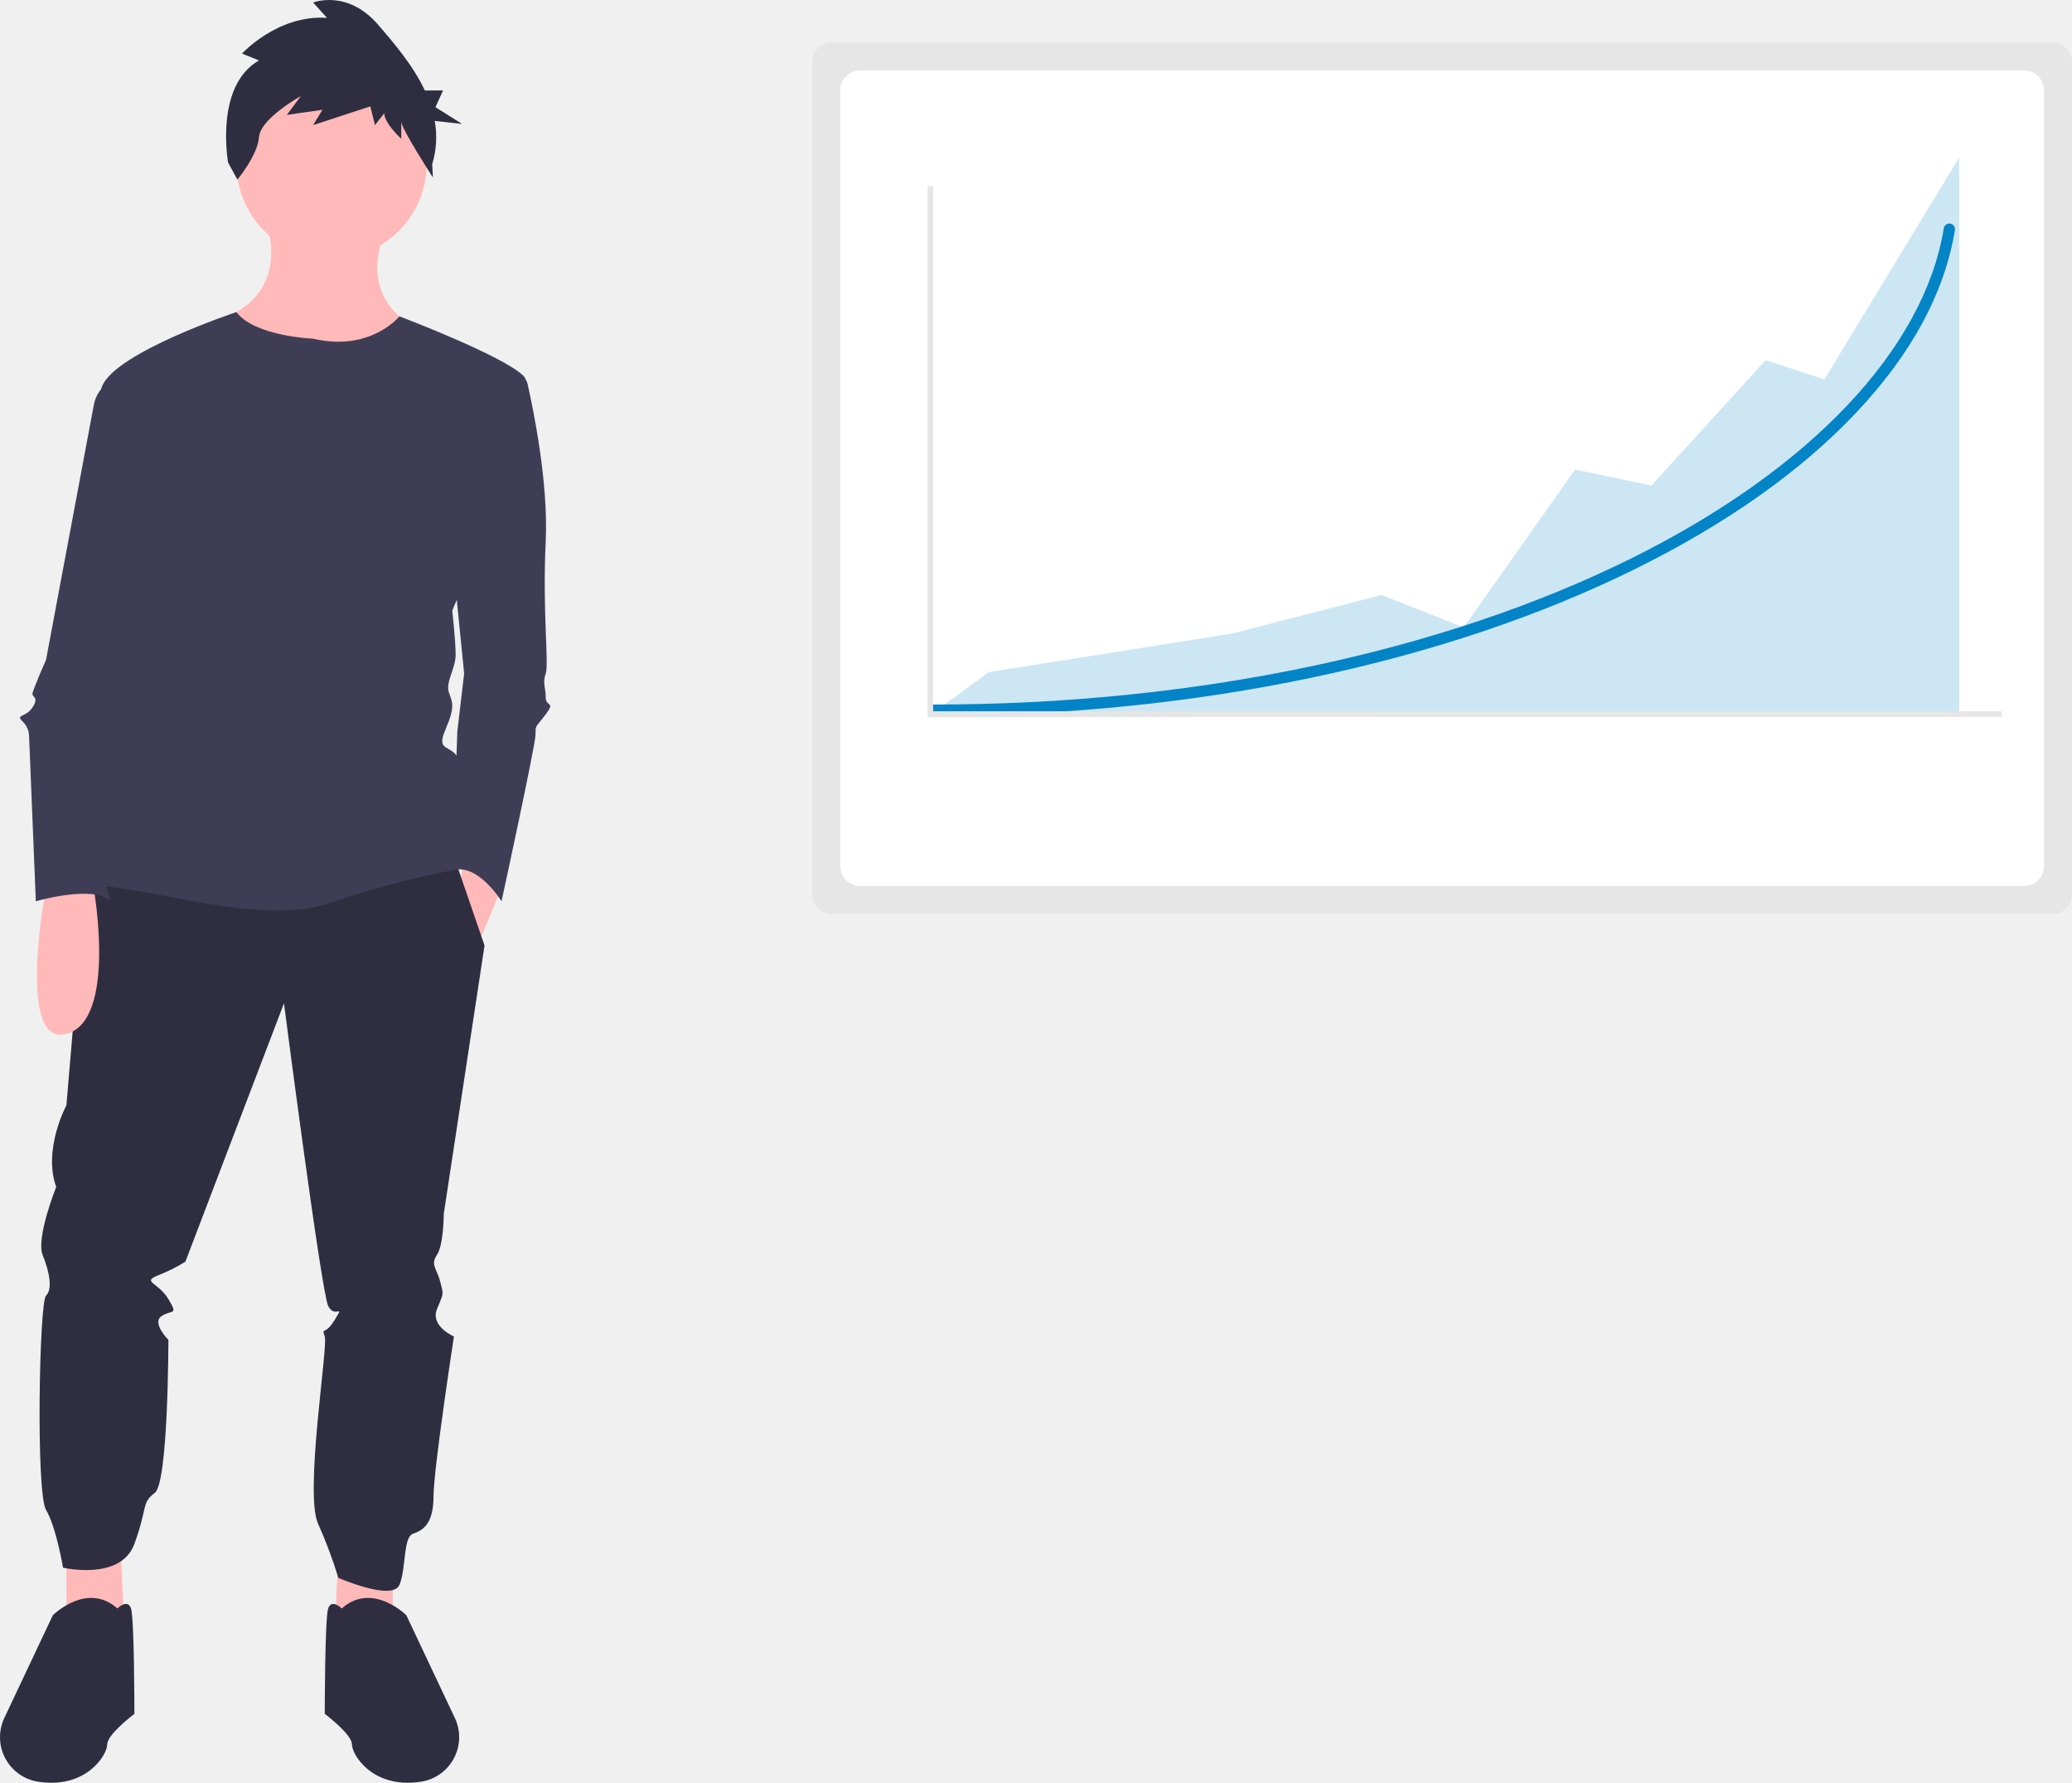
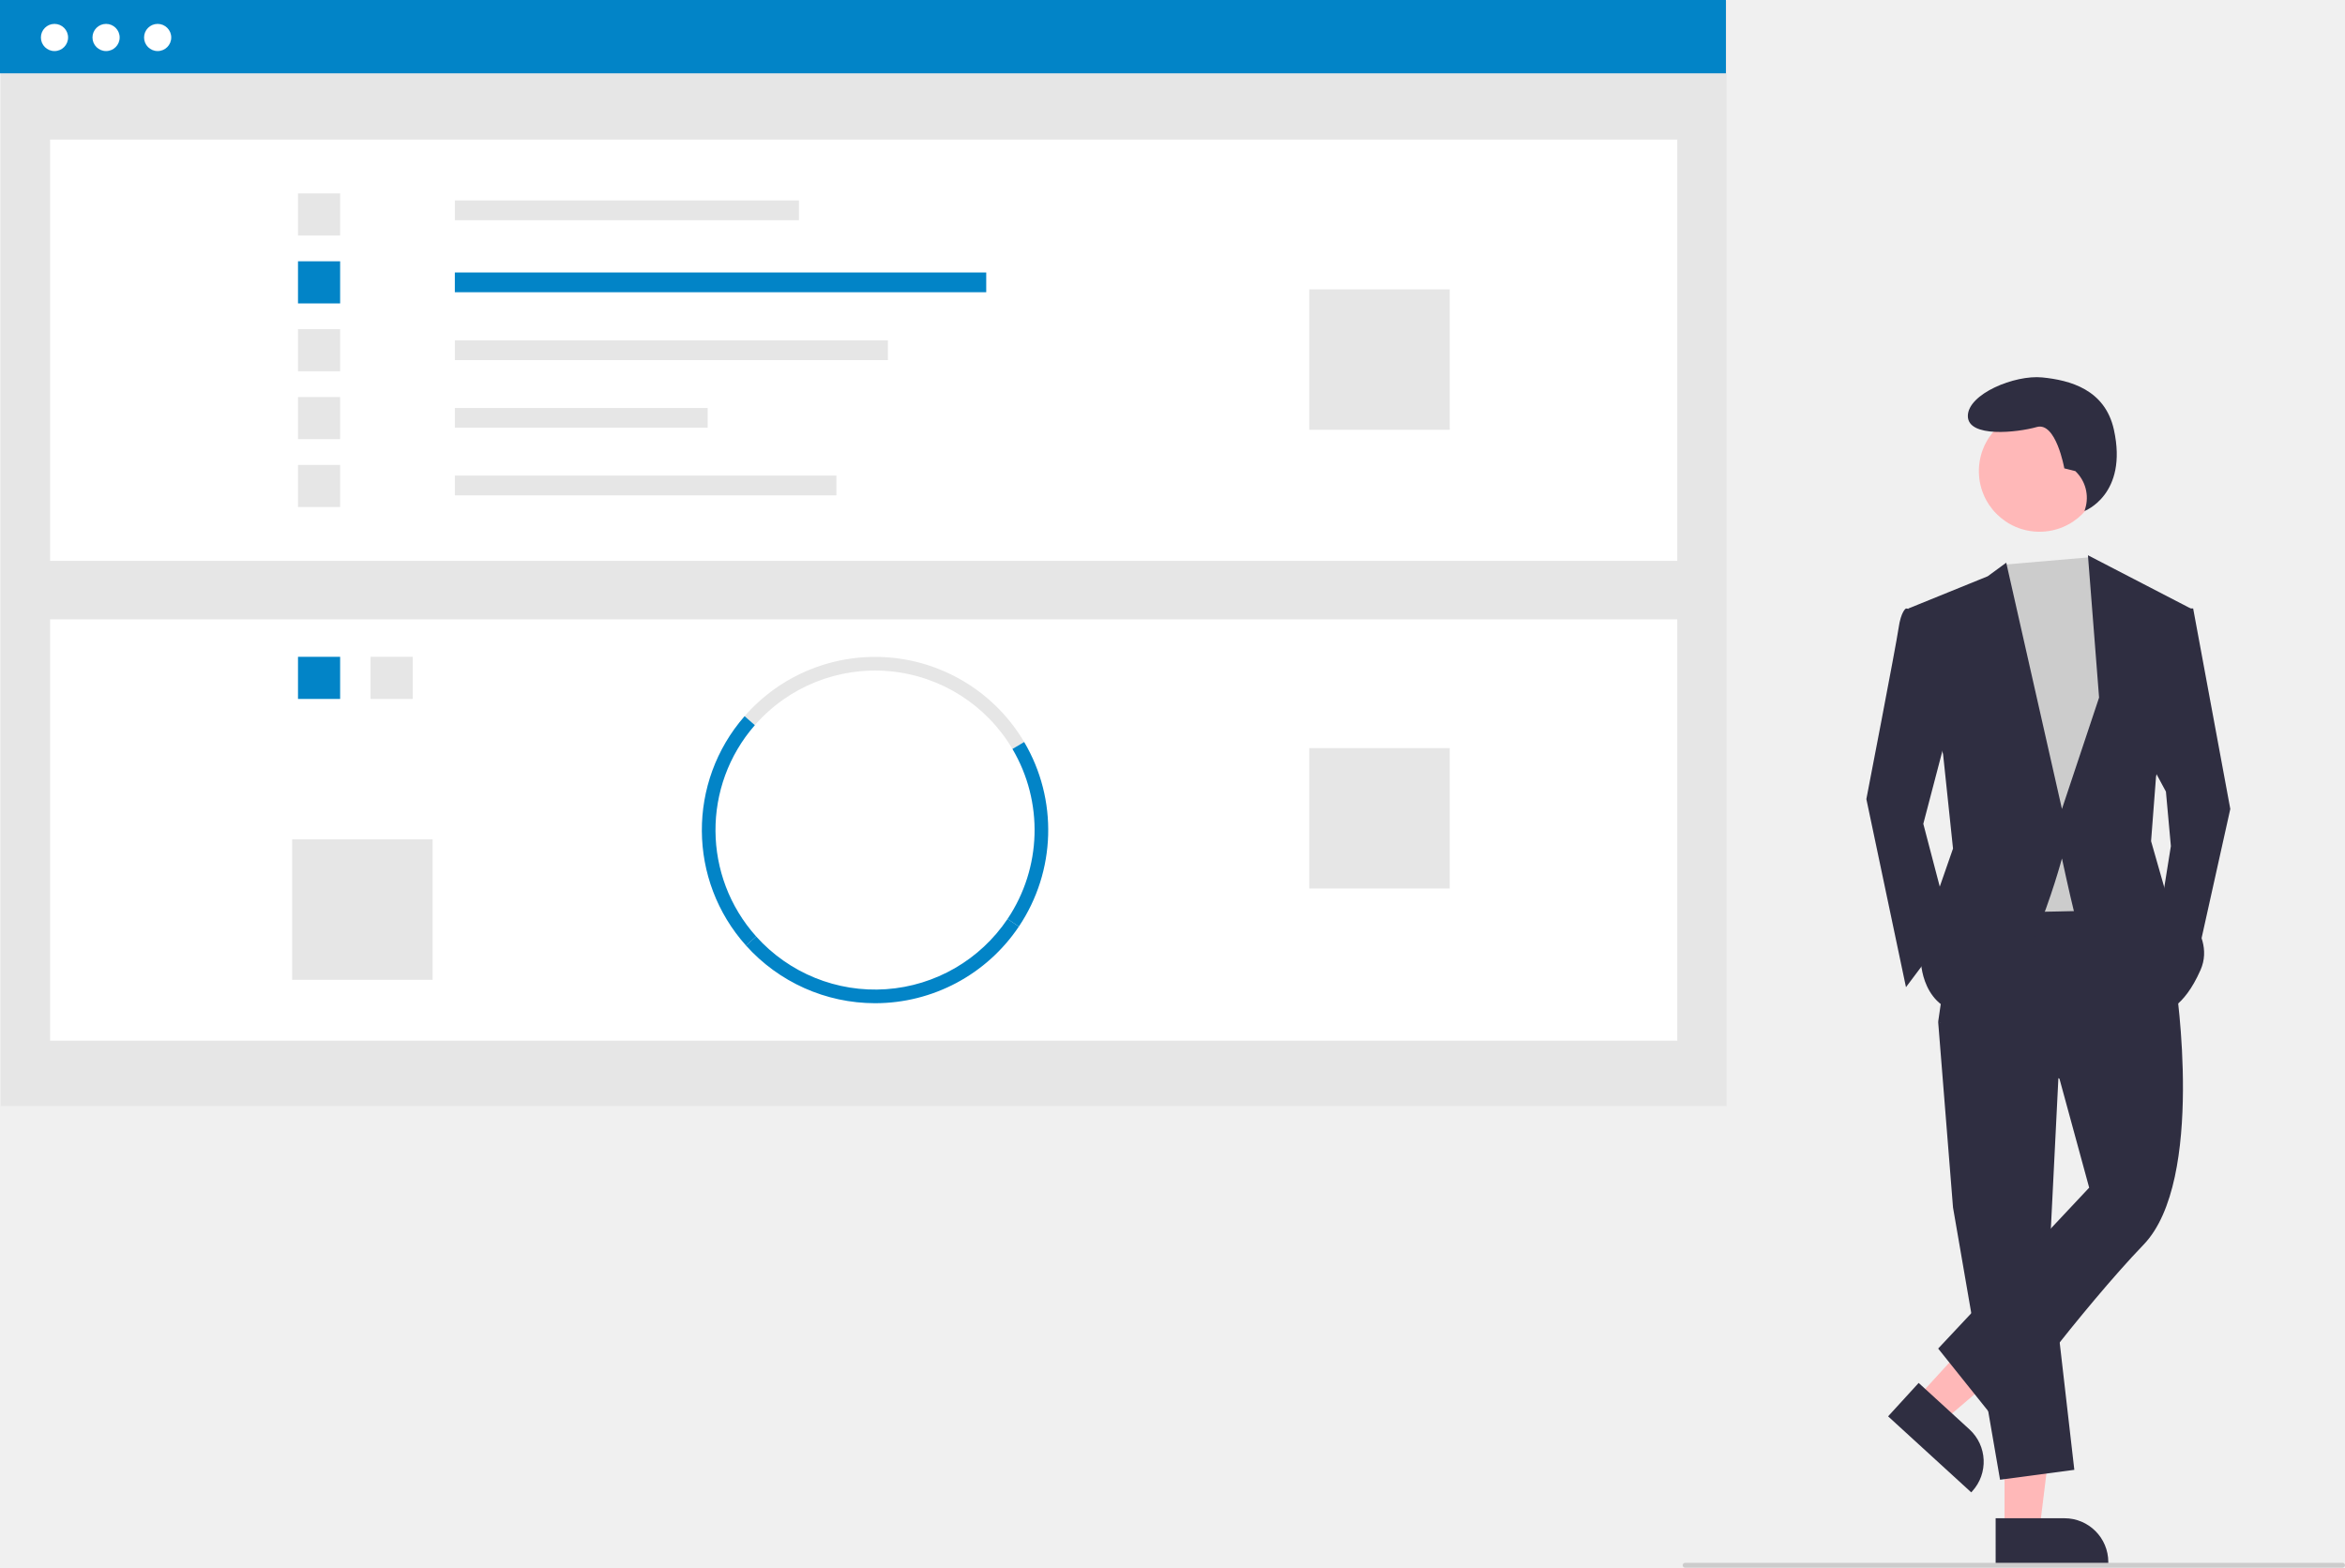
- <svg xmlns="http://www.w3.org/2000/svg" id="f4916f78-9504-4b7d-8478-1c39a72a8d9f" data-name="Layer 1" width="736.827" height="633.877" viewBox="0 0 736.827 633.877">
-   <path d="M325.923,211.155s9.671,22.968-12.088,33.848,58.025,31.43,66.487,4.835c0,0-21.759-8.462-12.089-33.848Z" transform="translate(-231.5867 -133.0613)" fill="#ffb9b9" />
-   <polygon points="120.327 552.567 119.118 577.953 139.668 581.58 139.668 556.194 120.327 552.567" fill="#ffb9b9" />
-   <polygon points="42.96 552.567 44.169 577.953 23.619 581.58 23.619 556.194 42.96 552.567" fill="#ffb9b9" />
-   <circle cx="117.909" cy="58.147" r="33.848" fill="#ffb9b9" />
-   <polygon points="165.055 303.544 163.845 313.214 169.89 336.183 178.351 315.633 165.055 303.544" fill="#ffb9b9" />
-   <path d="M262.458,440.232l-7.253,85.828s-8.462,15.715-3.627,29.012c0,0-7.253,18.133-4.835,24.177s3.627,12.088,1.209,14.506-3.627,70.113,0,76.158,6.044,20.55,6.044,20.55,20.55,4.835,25.386-8.462,2.418-14.506,7.253-18.133,4.835-54.398,4.835-54.398-6.044-6.044-2.418-8.462,6.044,0,2.418-6.044-9.671-6.044-3.627-8.462a57.64,57.64,0,0,0,9.671-4.835l35.057-91.873s13.297,102.752,15.715,107.588,6.044-1.209,2.418,4.835-4.835,2.418-3.627,6.044-7.253,55.607-2.418,66.487a163.823,163.823,0,0,1,7.253,19.342s19.342,8.462,21.759,2.418,1.209-16.924,4.835-18.133,7.253-3.627,7.253-13.297,7.253-56.816,7.253-56.816-8.462-3.627-6.044-9.671,2.418-4.835,1.209-9.671-3.627-6.044-1.209-9.671,2.418-14.506,2.418-14.506l14.506-95.499-11.202-32.639Z" transform="translate(-231.5867 -133.0613)" fill="#2f2e41" />
-   <path d="M353.122,704.97s-3.627-3.627-4.835,0-1.209,37.474-1.209,37.474,9.671,7.253,9.671,10.88,7.253,15.715,24.177,13.297q.254-.036.502-.076a16.005,16.005,0,0,0,11.9-22.654l-17.238-36.504S364.002,695.3,353.122,704.97Z" transform="translate(-231.5867 -133.0613)" fill="#2f2e41" />
-   <path d="M273.338,704.97s3.627-3.627,4.835,0,1.209,37.474,1.209,37.474-9.671,7.253-9.671,10.88-7.253,15.715-24.177,13.297q-.254-.036-.502-.076a16.005,16.005,0,0,1-11.9-22.654l17.238-36.504S262.458,695.3,273.338,704.97Z" transform="translate(-231.5867 -133.0613)" fill="#2f2e41" />
-   <path d="M323.698,154.546l-6.048-2.421s12.645-13.921,30.238-12.711L342.94,133.967s12.095-4.842,23.09,7.868c5.78,6.682,12.468,14.536,16.637,23.383h6.476L386.441,171.17l9.461,5.952-9.71-1.069a32.934,32.934,0,0,1-.918,15.414l.26,4.704S374.277,178.756,374.277,176.335v6.053s-6.047-5.447-6.047-9.079l-3.299,4.237-1.649-6.658L342.94,177.546l3.299-5.447-12.645,1.816,4.948-6.658s-14.294,7.868-14.844,14.526c-.55,6.658-7.697,15.132-7.697,15.132l-3.299-6.053S307.755,163.625,323.698,154.546Z" transform="translate(-231.5867 -133.0613)" fill="#2f2e41" />
-   <path d="M401.476,266.157h13.468a4.358,4.358,0,0,1,4.253,3.4c2.078,9.203,7.434,35.289,6.456,55.834-1.209,25.386,1.209,43.519,0,47.145s0,4.835,0,8.462,3.627,1.209,0,6.044-3.627,3.627-3.627,7.253-12.088,59.234-12.088,59.234-8.311-13.659-17.453-11.061l1.738-49.382,2.418-20.55-3.627-36.266Z" transform="translate(-231.5867 -133.0613)" fill="#3f3d56" />
-   <path d="M342.847,253.464s-20.55-.747-27.199-9.44c0,0-42.914,14.275-47.75,26.364s16.924,66.487,16.924,66.487-37.474,111.214-19.342,111.214,59.234,14.506,83.411,6.044a310.721,310.721,0,0,1,45.936-12.088s2.418-32.639,0-38.683-8.462-2.418-4.835-10.88,2.418-9.671,1.209-13.297,2.418-8.462,2.418-13.297-1.209-15.715-1.209-15.715,32.639-76.158,25.386-83.411-44.173-21.229-44.173-21.229S363.397,258.3,342.847,253.464Z" transform="translate(-231.5867 -133.0613)" fill="#3f3d56" />
-   <path d="M247.952,448.694s-10.88,56.816,7.253,51.981,9.671-51.981,9.671-51.981Z" transform="translate(-231.5867 -133.0613)" fill="#ffb9b9" />
-   <path d="M275.756,266.157l-4.293,2.147a12.108,12.108,0,0,0-6.486,8.598l-17.025,90.799s-4.835,10.88-4.835,12.089,2.418,1.209,0,4.835-6.044,2.418-3.627,4.835a7.488,7.488,0,0,1,2.418,4.835l2.418,59.234s20.55-6.044,26.595,0c0,0-6.044-18.133-2.418-24.177s3.627-14.506,3.627-14.506-2.418,0,3.627-6.044,7.253-8.462,6.044-9.671-2.418-12.088-2.418-13.297,12.088-82.202,12.088-82.202Z" transform="translate(-231.5867 -133.0613)" fill="#3f3d56" />
-   <path d="M527.413,148.102a7.008,7.008,0,0,0-7,7v296a7.008,7.008,0,0,0,7,7h434a7.008,7.008,0,0,0,7-7v-296a7.008,7.008,0,0,0-7-7Z" transform="translate(-231.5867 -133.0613)" fill="#e6e6e6" />
-   <path d="M537.413,158.102a7.008,7.008,0,0,0-7,7V441.101a7.008,7.008,0,0,0,7,7h414a7.008,7.008,0,0,0,7-7V165.102a7.008,7.008,0,0,0-7-7Z" transform="translate(-231.5867 -133.0613)" fill="#fff" />
-   <polygon points="329.713 255 351.608 238.989 438.145 225.264 491.319 211.54 520.512 223.089 560.131 166.937 587.239 172.655 627.901 128.052 648.753 134.914 696.713 56 696.713 254.89 329.713 255" fill="#0284c7" opacity="0.2" />
-   <path d="M563.8,387.561a2,2,0,0,1,0-4c92.415,0,180.55-18.504,248.17-52.104,63.407-31.507,103.813-74.231,110.856-117.22a2,2,0,1,1,3.947.646c-3.658,22.331-15.534,44.235-35.296,65.106-19.49,20.584-45.642,39.106-77.728,55.049C745.588,368.909,656.821,387.561,563.8,387.561Z" transform="translate(-231.5867 -133.0613)" fill="#0284c7" />
-   <polygon points="711.827 254.904 329.827 254.904 329.827 66.176 331.827 66.176 331.827 252.904 711.827 252.904 711.827 254.904" fill="#e6e6e6" />
+ <svg xmlns="http://www.w3.org/2000/svg" id="bcfc90fc-1801-486c-9e09-9c6e0f993d66" data-name="Layer 1" width="955.953" height="639.224" viewBox="0 0 955.953 639.224">
+   <rect x="0.3" y="0.399" width="703.576" height="450.601" fill="#e6e6e6" />
+   <rect x="20.419" y="56.915" width="663.339" height="171.773" fill="#fff" />
+   <rect x="185.418" y="81.727" width="140.281" height="8.053" fill="#e6e6e6" />
+   <rect x="185.418" y="111.101" width="216.625" height="8.053" fill="#0284c7" />
+   <rect x="185.418" y="138.776" width="176.544" height="8.053" fill="#e6e6e6" />
+   <rect x="185.418" y="166.346" width="103.064" height="8.053" fill="#e6e6e6" />
+   <rect x="185.418" y="193.916" width="155.55" height="8.053" fill="#e6e6e6" />
+   <rect x="121.481" y="78.864" width="17.177" height="17.177" fill="#e6e6e6" />
+   <rect x="121.481" y="106.539" width="17.177" height="17.177" fill="#0284c7" />
+   <rect x="121.481" y="134.213" width="17.177" height="17.177" fill="#e6e6e6" />
+   <rect x="121.481" y="161.888" width="17.177" height="17.177" fill="#e6e6e6" />
+   <rect x="121.481" y="189.562" width="17.177" height="17.177" fill="#e6e6e6" />
+   <rect x="533.736" y="117.99" width="57.258" height="57.258" fill="#e6e6e6" />
+   <rect x="20.419" y="252.546" width="663.339" height="171.773" fill="#fff" />
+   <rect x="151.064" y="267.812" width="17.177" height="17.177" fill="#e6e6e6" />
+   <rect x="121.481" y="267.812" width="17.177" height="17.177" fill="#0284c7" />
+   <path d="M534.748,435.763a65.046,65.046,0,0,0-105.003-9.7l-4.186-3.658a70.594,70.594,0,0,1,113.973,10.526Z" transform="translate(-122.0237 -130.3879)" fill="#e6e6e6" />
+   <path d="M537.367,508.182l-4.613-3.102a65.078,65.078,0,0,0,1.994-69.316l4.784-2.832a70.637,70.637,0,0,1-2.164,75.25Z" transform="translate(-122.0237 -130.3879)" fill="#0284c7" />
+   <path d="M426.138,515.926a70.59,70.59,0,0,1-.579-93.521l4.186,3.658a65.031,65.031,0,0,0,.534,86.154Z" transform="translate(-122.0237 -130.3879)" fill="#0284c7" />
+   <path d="M478.738,539.44a70.709,70.709,0,0,1-52.6-23.514l4.141-3.709a65.043,65.043,0,0,0,102.476-7.138l4.613,3.102A70.554,70.554,0,0,1,478.738,539.44Z" transform="translate(-122.0237 -130.3879)" fill="#0284c7" />
+   <rect x="533.736" y="305.032" width="57.258" height="57.258" fill="#e6e6e6" />
+   <rect x="119.095" y="342.249" width="57.258" height="57.258" fill="#e6e6e6" />
+   <rect width="703.576" height="29.89" fill="#0284c7" />
+   <circle cx="22.212" cy="15.282" r="5.54" fill="#fff" />
+   <circle cx="43.241" cy="15.282" r="5.54" fill="#fff" />
+   <circle cx="64.269" cy="15.282" r="5.54" fill="#fff" />
+   <polygon points="817.168 623.704 831.411 623.704 838.188 568.764 817.165 568.765 817.168 623.704" fill="#ffb8b8" />
+   <path d="M935.558,749.442l28.051-.001h.001a17.877,17.877,0,0,1,17.876,17.876v.581l-45.927.002Z" transform="translate(-122.0237 -130.3879)" fill="#2f2e41" />
+   <polygon points="781.694 569.766 792.205 579.379 834.284 543.411 818.771 529.224 781.694 569.766" fill="#ffb8b8" />
+   <path d="M904.175,694.27,924.875,713.201l.001.001a17.877,17.877,0,0,1,1.127,25.255l-.392.429L891.719,707.891Z" transform="translate(-122.0237 -130.3879)" fill="#2f2e41" />
+   <polygon points="839.555 430.772 835.518 511.511 845.611 599.316 815.333 603.353 796.158 492.336 790.102 416.642 839.555 430.772" fill="#2f2e41" />
+   <path d="M1009.013,531.892s12.111,79.73-13.12,105.971-59.545,72.666-59.545,72.666L912.126,680.25l61.564-65.601-12.111-44.407-49.453-23.213,8.074-55.508,72.666-1.009Z" transform="translate(-122.0237 -130.3879)" fill="#2f2e41" />
+   <circle cx="831.415" cy="192.095" r="24.717" fill="#ffb8b8" />
+   <polygon points="851.917 227.224 855.703 232.96 865.796 261.219 857.722 371.226 810.287 372.236 804.232 246.08 816.917 230.224 851.917 227.224" fill="#ccc" />
+   <path d="M907.08,379.496l-8.074-1.009s-2.018,1.009-3.028,8.074-13.12,69.638-13.12,69.638l16.148,76.703,18.166-24.222L906.071,466.291l11.102-42.388Z" transform="translate(-122.0237 -130.3879)" fill="#2f2e41" />
+   <polygon points="887.999 248.099 894.054 248.099 909.193 329.847 895.064 393.43 880.934 370.217 884.971 344.986 882.953 322.783 875.888 309.662 887.999 248.099" fill="#2f2e41" />
+   <path d="M968.045,322.482l-4.494-1.124s-3.371-19.1-11.235-16.853-28.088,4.494-28.088-4.494,19.1-16.853,30.335-15.729,25.584,4.851,29.212,21.347c5.815,26.444-11.997,33.123-11.997,33.123l.296-.963a14.996,14.996,0,0,0-4.029-15.308Z" transform="translate(-122.0237 -130.3879)" fill="#2f2e41" />
+   <path d="M900.015,378.486l32.296-13.12,7.569-5.551,22.708,100.42,15.139-45.416-4.542-58.032,41.884,21.699-14.129,68.629-2.018,26.24,6.055,21.194s21.194,15.139,14.129,31.287-15.139,17.157-15.139,17.157-34.314-32.296-36.333-40.37-5.046-22.203-5.046-22.203-17.157,64.592-37.342,63.582-20.185-22.203-20.185-22.203l5.046-22.203,8.074-23.213-4.037-38.351Z" transform="translate(-122.0237 -130.3879)" fill="#2f2e41" />
+   <path d="M1076.976,769.612h-268a1,1,0,0,1,0-2h268a1,1,0,0,1,0,2Z" transform="translate(-122.0237 -130.3879)" fill="#ccc" />
</svg>
